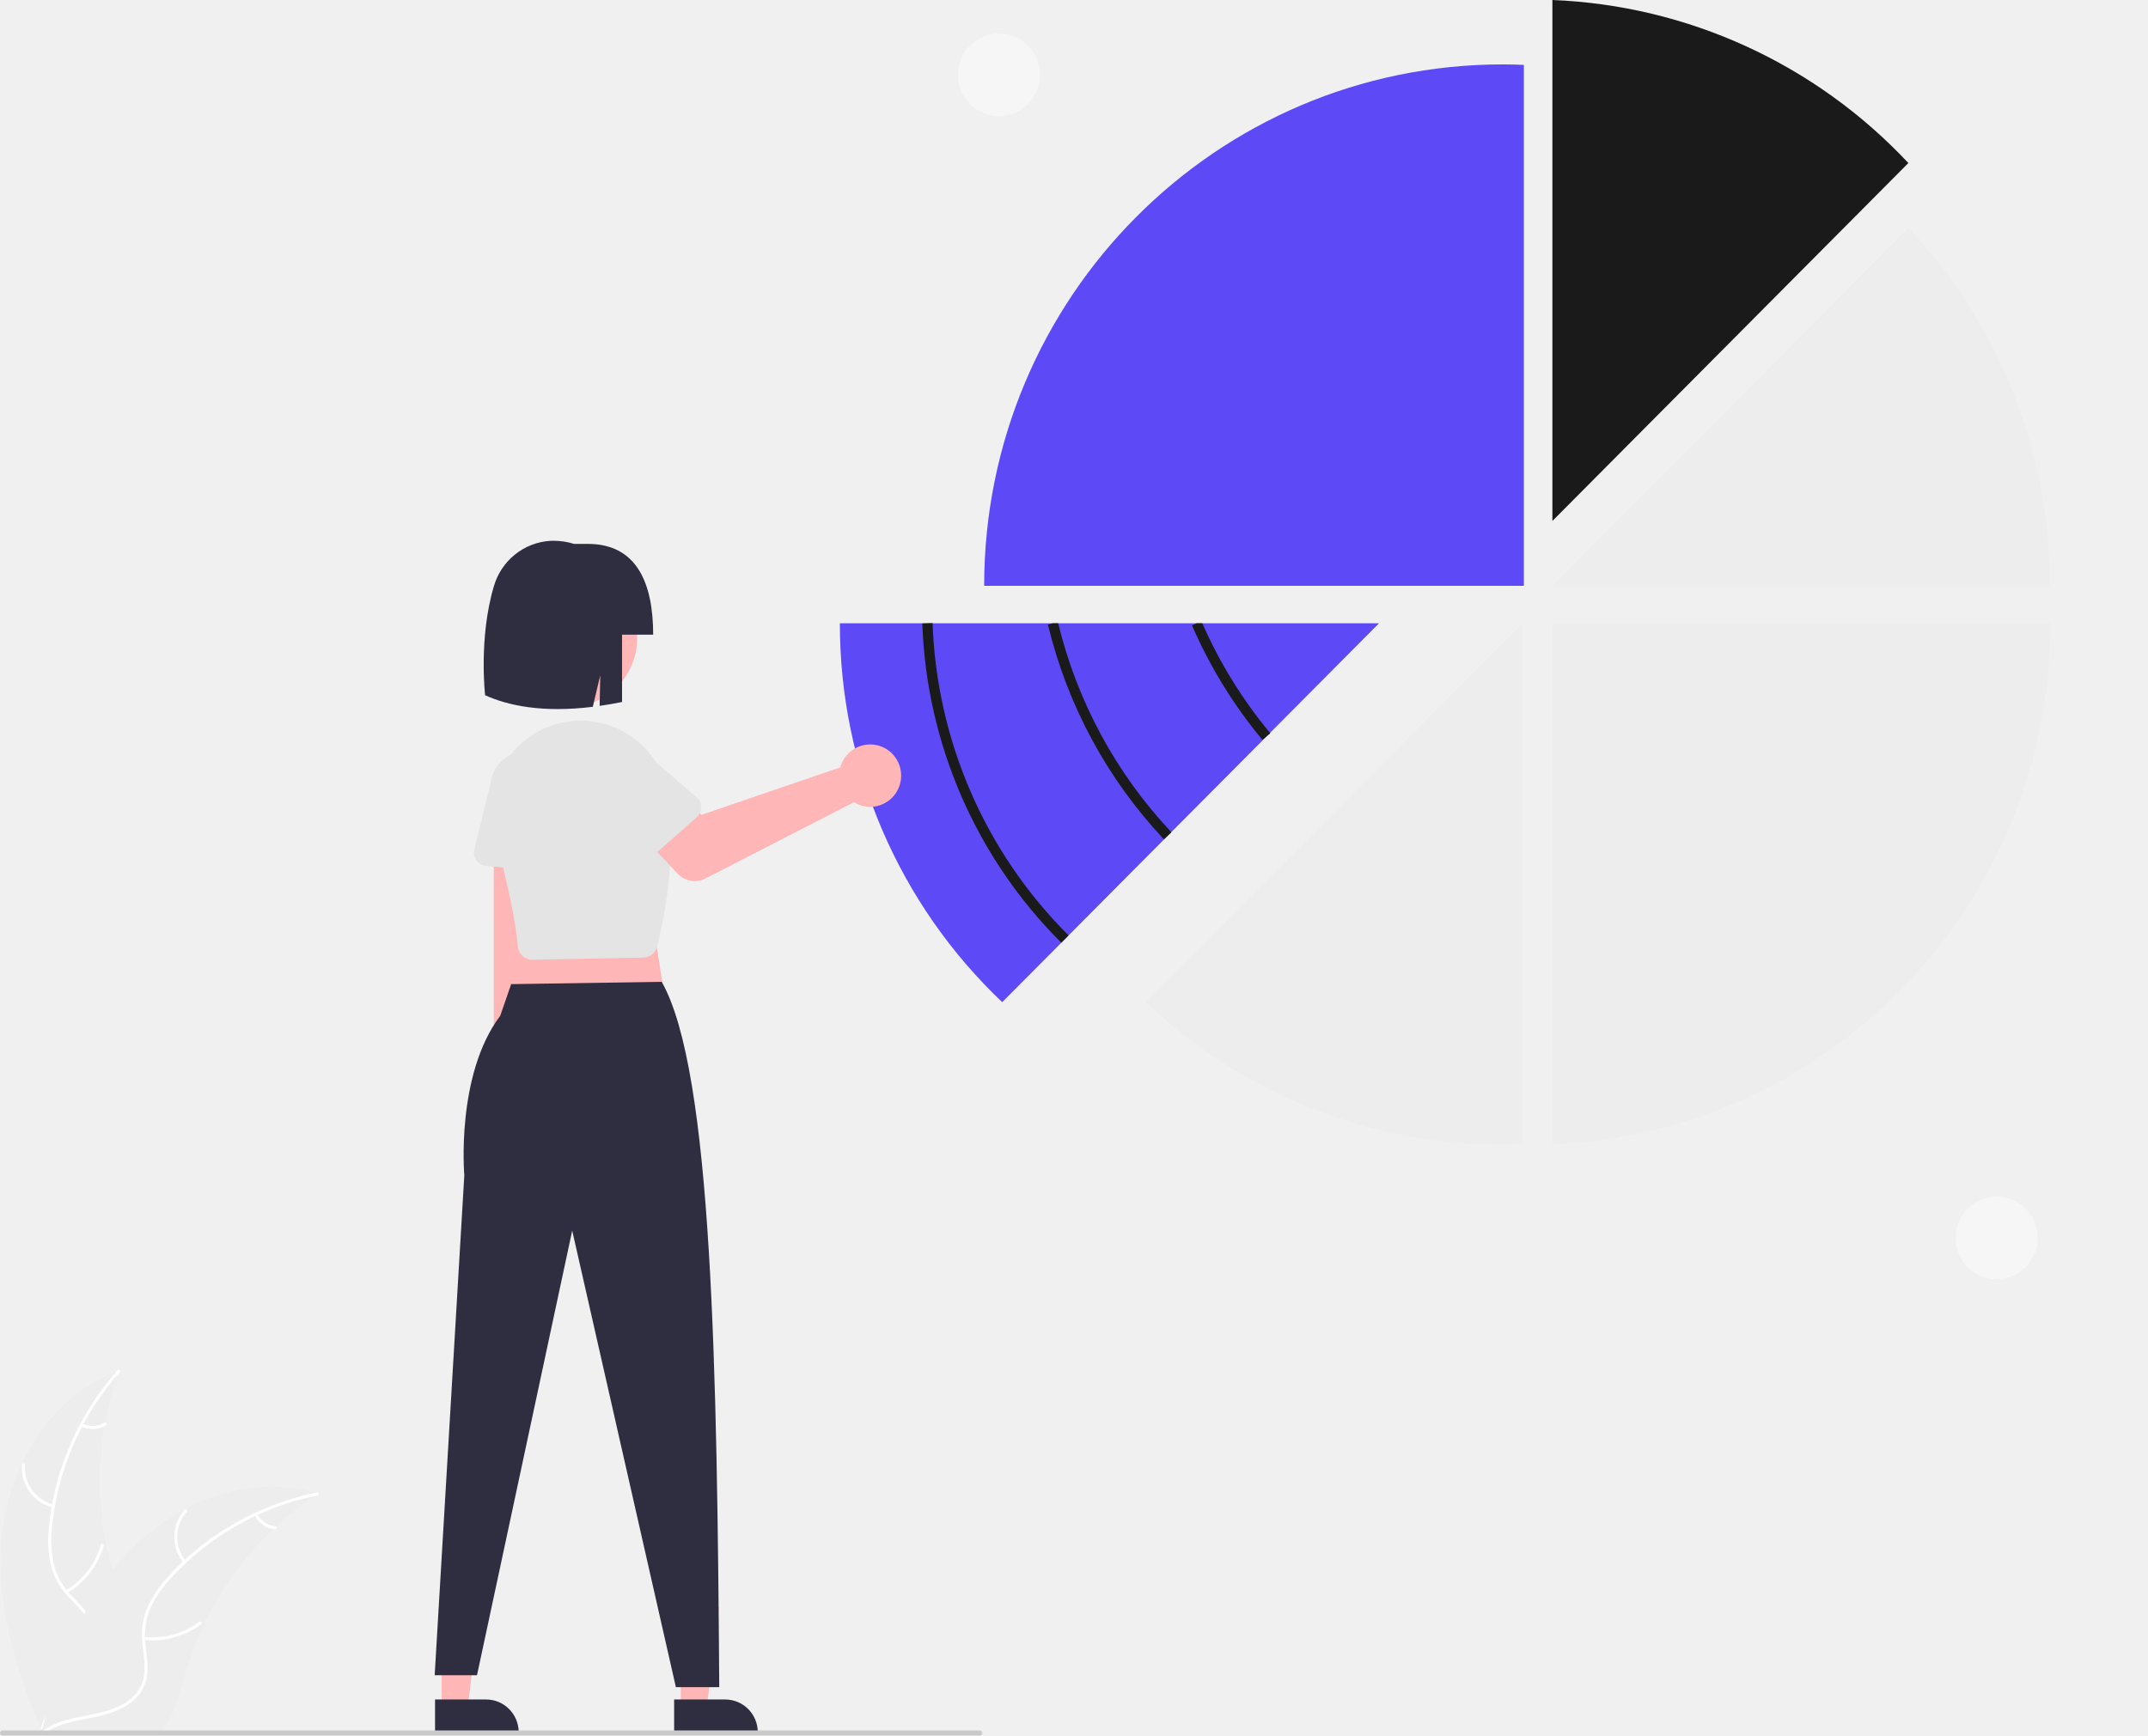
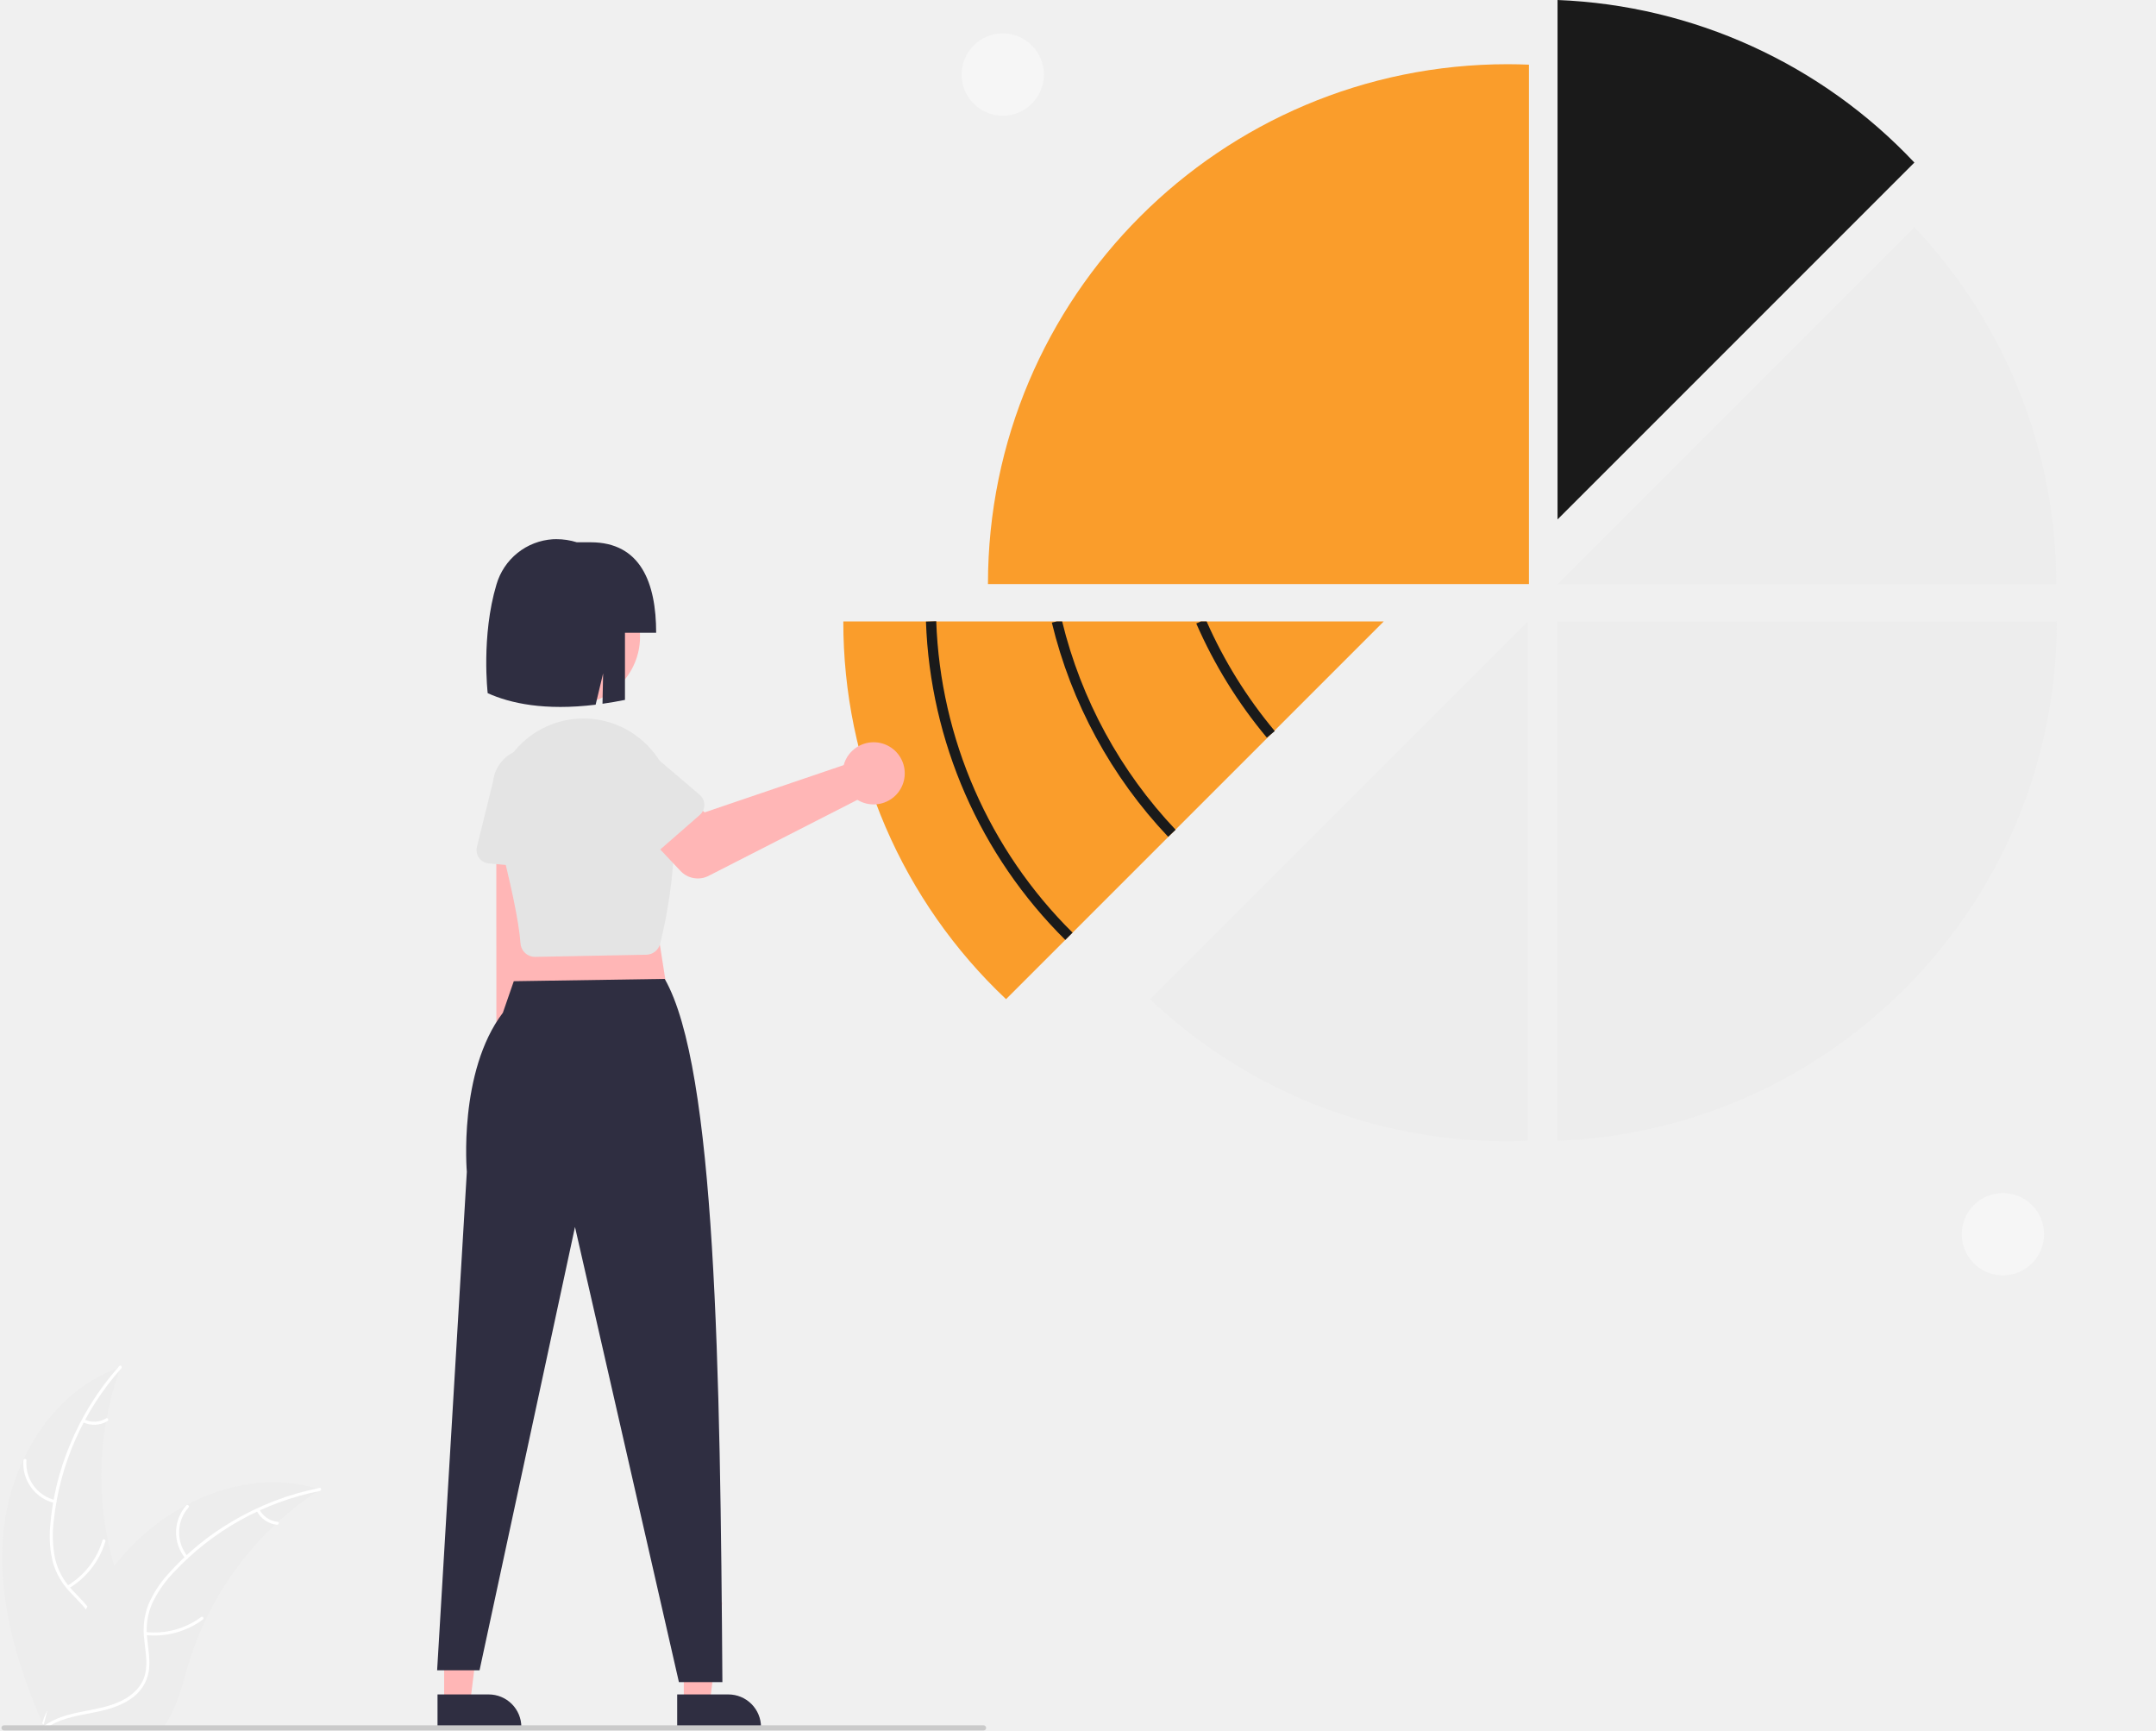
- <svg xmlns="http://www.w3.org/2000/svg" width="146" height="118" viewBox="0 0 146 118" fill="none">
-   <g clip-path="url(#clip0_1755_16709)">
-     <path d="M0.19 104.025C0.769 99.348 3.651 94.739 8.087 93.217C6.337 98.031 6.338 103.313 8.088 108.127C8.769 109.982 9.719 111.972 9.078 113.841C8.679 115.004 7.704 115.894 6.613 116.45C5.522 117.006 4.311 117.271 3.116 117.531L2.881 117.727C0.983 113.417 -0.388 108.703 0.19 104.025Z" fill="#EDEDED" />
-     <path d="M8.131 93.305C5.548 96.216 3.942 99.871 3.542 103.752C3.442 104.586 3.472 105.43 3.633 106.255C3.815 107.053 4.207 107.787 4.767 108.381C5.278 108.946 5.865 109.464 6.231 110.144C6.413 110.495 6.519 110.88 6.543 111.275C6.566 111.67 6.506 112.065 6.367 112.436C6.045 113.367 5.408 114.126 4.76 114.846C4.041 115.646 3.281 116.466 2.976 117.526C2.939 117.655 2.742 117.59 2.779 117.461C3.311 115.616 5.092 114.568 5.942 112.906C6.338 112.13 6.504 111.23 6.133 110.411C5.808 109.696 5.202 109.161 4.68 108.594C4.125 108.022 3.718 107.322 3.494 106.556C3.293 105.742 3.23 104.9 3.309 104.066C3.457 102.184 3.898 100.337 4.616 98.593C5.425 96.598 6.568 94.757 7.994 93.149C8.082 93.05 8.218 93.206 8.131 93.305Z" fill="white" />
-     <path d="M3.598 102.495C2.96 102.339 2.397 101.96 2.011 101.426C1.625 100.891 1.44 100.236 1.49 99.577C1.501 99.444 1.707 99.454 1.697 99.588C1.649 100.201 1.821 100.811 2.182 101.308C2.542 101.805 3.068 102.156 3.663 102.297C3.792 102.328 3.727 102.526 3.598 102.495Z" fill="white" />
-     <path d="M4.47 108.129C5.623 107.437 6.474 106.333 6.853 105.037C6.891 104.909 7.087 104.974 7.05 105.103C6.652 106.45 5.764 107.597 4.563 108.314C4.448 108.383 4.356 108.197 4.47 108.129Z" fill="white" />
-     <path d="M5.617 96.794C5.852 96.906 6.11 96.958 6.369 96.945C6.629 96.932 6.88 96.854 7.102 96.719C7.216 96.649 7.308 96.835 7.195 96.904C6.949 97.052 6.671 97.138 6.385 97.153C6.098 97.169 5.812 97.113 5.552 96.992C5.527 96.982 5.506 96.963 5.494 96.939C5.481 96.915 5.479 96.887 5.487 96.86C5.495 96.834 5.514 96.813 5.538 96.8C5.563 96.788 5.591 96.786 5.617 96.794Z" fill="white" />
-     <path d="M21.607 101.572C21.537 101.617 21.467 101.663 21.398 101.71C20.463 102.328 19.581 103.021 18.758 103.783C18.694 103.84 18.629 103.9 18.566 103.96C16.604 105.816 15.002 108.022 13.84 110.466C13.379 111.439 12.992 112.446 12.683 113.479C12.256 114.904 11.905 116.484 11.06 117.65C10.973 117.772 10.879 117.889 10.777 118H3.136C3.119 117.992 3.101 117.985 3.084 117.976L2.779 117.99C2.791 117.936 2.805 117.879 2.817 117.825C2.824 117.794 2.833 117.762 2.84 117.73C2.845 117.709 2.85 117.688 2.854 117.669C2.856 117.662 2.857 117.655 2.859 117.65C2.863 117.63 2.868 117.613 2.871 117.595C2.948 117.282 3.027 116.968 3.108 116.654C3.108 116.652 3.108 116.652 3.11 116.65C3.736 114.261 4.566 111.902 5.725 109.746C5.76 109.681 5.795 109.614 5.833 109.549C6.361 108.58 6.967 107.656 7.645 106.786C8.017 106.311 8.413 105.855 8.832 105.42C9.915 104.299 11.167 103.356 12.541 102.625C15.282 101.17 18.455 100.612 21.384 101.501C21.459 101.524 21.532 101.547 21.607 101.572Z" fill="#EDEDED" />
-     <path d="M21.59 101.668C17.785 102.428 14.315 104.375 11.672 107.231C11.092 107.836 10.611 108.529 10.246 109.285C9.914 110.032 9.787 110.855 9.878 111.669C9.948 112.429 10.107 113.199 9.992 113.963C9.928 114.353 9.782 114.725 9.564 115.055C9.347 115.385 9.062 115.664 8.729 115.875C7.914 116.423 6.952 116.644 6.003 116.827C4.95 117.03 3.853 117.225 2.974 117.886C2.867 117.967 2.75 117.796 2.856 117.716C4.386 116.564 6.435 116.806 8.108 115.993C8.889 115.614 9.561 114.996 9.754 114.117C9.923 113.349 9.76 112.555 9.682 111.786C9.581 110.994 9.675 110.189 9.955 109.441C10.281 108.669 10.735 107.959 11.298 107.34C12.543 105.927 14 104.72 15.618 103.763C17.458 102.66 19.473 101.881 21.574 101.461C21.704 101.435 21.719 101.643 21.59 101.668Z" fill="white" />
-     <path d="M12.469 106.261C12.053 105.75 11.831 105.107 11.842 104.447C11.854 103.786 12.099 103.151 12.533 102.656C12.621 102.556 12.78 102.689 12.691 102.789C12.286 103.25 12.058 103.841 12.049 104.456C12.039 105.071 12.248 105.67 12.639 106.143C12.724 106.246 12.553 106.364 12.469 106.261Z" fill="white" />
-     <path d="M9.792 111.288C11.127 111.433 12.467 111.067 13.546 110.263C13.653 110.183 13.77 110.354 13.664 110.434C12.54 111.269 11.144 111.647 9.755 111.492C9.623 111.478 9.661 111.273 9.792 111.288Z" fill="white" />
-     <path d="M17.494 102.933C17.614 103.165 17.789 103.362 18.004 103.509C18.219 103.655 18.467 103.746 18.725 103.772C18.857 103.785 18.82 103.99 18.688 103.976C18.403 103.946 18.129 103.846 17.892 103.685C17.654 103.523 17.459 103.306 17.324 103.051C17.309 103.029 17.303 103.001 17.308 102.974C17.313 102.947 17.328 102.923 17.35 102.907C17.372 102.891 17.4 102.885 17.427 102.89C17.454 102.895 17.478 102.911 17.494 102.933Z" fill="white" />
-     <path d="M129.712 11.084C123.401 4.345 114.713 0.365 105.516 0V35.419L129.712 11.084Z" fill="#1A1A1A" />
-     <path d="M129.712 15.494L105.516 39.83H139.331C139.343 30.778 135.9 22.067 129.712 15.494Z" fill="#EDEDED" />
-     <path d="M139.367 42.375C139.368 44.583 139.165 46.786 138.76 48.955C138.729 49.127 138.695 49.297 138.661 49.467C137.897 53.252 136.519 56.885 134.581 60.219C134.478 60.398 134.372 60.577 134.266 60.752V60.754C132.356 63.914 129.968 66.755 127.188 69.175C127.05 69.296 126.912 69.415 126.773 69.532C120.798 74.588 113.317 77.496 105.515 77.794V42.375H139.367Z" fill="#EDEDED" />
-     <path d="M102.095 77.825C102.563 77.825 103.028 77.813 103.492 77.795V42.374L77.879 68.133C84.417 74.368 93.086 77.837 102.095 77.825Z" fill="#EDEDED" />
-     <path d="M102.143 4.379C82.675 4.379 66.894 20.251 66.894 39.83H103.576V4.411C103.1 4.391 102.623 4.379 102.143 4.379Z" fill="#5D49F6" />
-     <path d="M93.733 42.375L86.323 49.828L86.08 50.072L86.075 50.077L79.612 56.575L79.367 56.822L72.385 63.845L72.139 64.092V64.094L68.12 68.133C64.631 64.824 61.852 60.832 59.955 56.402C58.057 51.972 57.081 47.198 57.087 42.375H93.733Z" fill="#5D49F6" />
-     <path d="M36.239 74.64C36.508 74.475 36.739 74.253 36.914 73.989C37.089 73.725 37.205 73.426 37.252 73.112C37.3 72.799 37.279 72.479 37.19 72.174C37.101 71.87 36.947 71.589 36.739 71.35L37.03 55.406L33.556 55.699L33.564 71.243C33.189 71.622 32.966 72.126 32.936 72.659C32.906 73.192 33.072 73.718 33.401 74.136C33.731 74.555 34.202 74.838 34.725 74.93C35.248 75.023 35.787 74.92 36.239 74.64Z" fill="#FFB6B6" />
-     <path d="M37.578 59.308L33.034 58.873C32.904 58.86 32.779 58.82 32.667 58.755C32.555 58.689 32.458 58.6 32.382 58.493C32.307 58.387 32.256 58.265 32.232 58.137C32.207 58.009 32.211 57.877 32.242 57.75L33.333 53.307C33.4 52.642 33.726 52.031 34.241 51.607C34.755 51.184 35.415 50.983 36.076 51.048C36.737 51.114 37.346 51.44 37.768 51.956C38.191 52.472 38.392 53.135 38.329 53.8L38.566 58.356C38.573 58.487 38.551 58.617 38.504 58.739C38.456 58.86 38.382 58.97 38.289 59.06C38.195 59.15 38.083 59.219 37.96 59.262C37.837 59.305 37.707 59.321 37.578 59.308Z" fill="#E4E4E4" />
-     <path d="M30.02 116.123H31.783L32.622 109.283L30.02 109.283L30.02 116.123Z" fill="#FFB6B6" />
-     <path d="M29.57 115.544L33.043 115.544C33.629 115.544 34.192 115.778 34.607 116.196C35.022 116.613 35.255 117.179 35.255 117.769V117.842L29.57 117.842L29.57 115.544Z" fill="#2F2E41" />
-     <path d="M46.271 116.123H48.034L48.873 109.283L46.27 109.283L46.271 116.123Z" fill="#FFB6B6" />
-     <path d="M45.821 115.544L49.293 115.544C49.88 115.544 50.443 115.778 50.858 116.196C51.273 116.613 51.506 117.179 51.506 117.769V117.842L45.821 117.842L45.821 115.544Z" fill="#2F2E41" />
-     <path d="M44.142 61.176L45.292 68.552L34.363 68.697L35.801 61.61L44.142 61.176Z" fill="#FFB6B6" />
-     <path d="M44.975 66.751C48.443 72.827 48.739 93.428 48.888 114.706H45.94L38.893 83.667L32.422 113.896H29.545L31.559 79.906C31.559 79.906 30.965 73.084 34.003 69.058L34.743 66.909L44.975 66.751Z" fill="#2F2E41" />
-     <path d="M36.176 65.249C36.112 65.249 36.048 65.243 35.986 65.23C35.776 65.188 35.585 65.078 35.442 64.916C35.3 64.754 35.215 64.55 35.199 64.335C35.09 62.846 34.555 60.255 33.606 56.633C33.286 55.402 33.357 54.101 33.809 52.912C34.261 51.724 35.072 50.707 36.127 50.005C37.182 49.303 38.43 48.951 39.694 48.998C40.958 49.045 42.176 49.489 43.177 50.267C43.818 50.761 44.353 51.38 44.75 52.087C45.147 52.794 45.397 53.575 45.486 54.382C45.957 58.557 45.068 62.748 44.664 64.356C44.611 64.566 44.491 64.753 44.323 64.888C44.154 65.023 43.946 65.098 43.731 65.103L36.197 65.249C36.19 65.249 36.183 65.249 36.176 65.249Z" fill="#E4E4E4" />
-     <path d="M57.225 51.857C57.179 51.959 57.142 52.065 57.113 52.173L47.683 55.396L45.861 53.795L43.099 56.245L46.051 59.395C46.289 59.649 46.603 59.819 46.946 59.878C47.289 59.938 47.641 59.884 47.951 59.725L58.042 54.541C58.407 54.766 58.831 54.874 59.259 54.851C59.686 54.827 60.097 54.674 60.435 54.41C60.774 54.146 61.024 53.785 61.154 53.375C61.283 52.965 61.285 52.524 61.16 52.113C61.035 51.701 60.788 51.337 60.452 51.07C60.116 50.803 59.707 50.645 59.28 50.618C58.853 50.59 58.427 50.694 58.06 50.915C57.693 51.137 57.402 51.465 57.225 51.857Z" fill="#FFB6B6" />
-     <path d="M47.354 55.572L43.916 58.592C43.819 58.678 43.703 58.741 43.579 58.779C43.455 58.816 43.324 58.825 43.195 58.807C43.066 58.789 42.943 58.743 42.834 58.672C42.724 58.602 42.632 58.508 42.561 58.398L40.102 54.547C39.668 54.041 39.451 53.383 39.499 52.716C39.546 52.05 39.855 51.429 40.357 50.991C40.858 50.553 41.512 50.333 42.175 50.379C42.838 50.425 43.456 50.734 43.893 51.237L47.346 54.196C47.445 54.28 47.524 54.385 47.579 54.504C47.634 54.622 47.663 54.751 47.663 54.882C47.664 55.012 47.637 55.142 47.584 55.261C47.53 55.38 47.452 55.486 47.354 55.572Z" fill="#E4E4E4" />
-     <path d="M42.737 45.64C43.961 43.388 43.138 40.564 40.898 39.333C38.659 38.102 35.851 38.929 34.627 41.182C33.403 43.434 34.226 46.258 36.465 47.489C38.705 48.72 41.512 47.893 42.737 45.64Z" fill="#FFB6B6" />
-     <path d="M39.954 36.978H39.017C38.567 36.837 38.098 36.765 37.627 36.766C37.549 36.766 37.472 36.767 37.395 36.771C36.519 36.827 35.681 37.153 34.997 37.705C34.312 38.258 33.813 39.009 33.569 39.857C32.521 43.374 32.973 47.267 32.973 47.267C34.503 47.962 36.84 48.477 40.292 48.054L40.8 45.914L40.758 47.99C41.244 47.922 41.752 47.834 42.281 47.726V43.148H44.396C44.396 39.74 43.343 36.978 39.954 36.978Z" fill="#2F2E41" />
-     <path d="M135.714 86.966C137.255 86.966 138.504 85.71 138.504 84.161C138.504 82.612 137.255 81.356 135.714 81.356C134.174 81.356 132.925 82.612 132.925 84.161C132.925 85.71 134.174 86.966 135.714 86.966Z" fill="#F6F6F6" />
-     <path d="M67.899 7.89C69.44 7.89 70.688 6.634 70.688 5.085C70.688 3.535 69.44 2.279 67.899 2.279C66.359 2.279 65.11 3.535 65.11 5.085C65.11 6.634 66.359 7.89 67.899 7.89Z" fill="#F6F6F6" />
-     <path d="M66.769 117.825C66.769 117.848 66.765 117.871 66.756 117.892C66.748 117.913 66.735 117.933 66.719 117.949C66.702 117.965 66.683 117.978 66.662 117.987C66.641 117.996 66.618 118 66.595 118H0.174C0.128 118 0.084 117.982 0.051 117.949C0.018 117.916 0 117.871 0 117.825C0 117.778 0.018 117.734 0.051 117.701C0.084 117.668 0.128 117.649 0.174 117.649H66.595C66.618 117.649 66.641 117.654 66.662 117.663C66.683 117.671 66.702 117.684 66.719 117.701C66.735 117.717 66.748 117.736 66.756 117.758C66.765 117.779 66.769 117.802 66.769 117.825Z" fill="#CACACA" />
-     <path d="M72.139 64.093C66.355 58.333 62.976 50.569 62.69 42.388L63.387 42.362C63.667 50.366 66.973 57.961 72.63 63.596L72.139 64.093Z" fill="#1A1A1A" />
-     <path d="M79.62 56.582L79.114 57.063C75.261 52.971 72.542 47.935 71.227 42.457L71.566 42.375H71.925C73.218 47.7 75.867 52.594 79.613 56.575L79.62 56.582Z" fill="#1A1A1A" />
-     <path d="M86.342 49.853L86.08 50.072L86.075 50.077L85.806 50.302C83.85 47.949 82.238 45.327 81.019 42.515L81.338 42.375H81.72C82.901 45.063 84.45 47.572 86.323 49.828C86.328 49.837 86.335 49.845 86.342 49.853Z" fill="#1A1A1A" />
+ <svg xmlns="http://www.w3.org/2000/svg" width="157" height="126" viewBox="0 0 157 126" fill="none">
+   <g clip-path="url(#clip0_8375_60797)">
+     <path d="M0.307 111.078C0.929 106.083 4.024 101.162 8.787 99.536C6.909 104.677 6.909 110.317 8.789 115.458C9.521 117.438 10.541 119.563 9.852 121.559C9.424 122.801 8.376 123.75 7.205 124.344C6.033 124.938 4.733 125.222 3.449 125.499L3.196 125.708C1.158 121.106 -0.314 116.072 0.307 111.078Z" fill="#EDEDED" />
+     <path d="M8.835 99.631C6.061 102.739 4.337 106.642 3.907 110.786C3.799 111.676 3.832 112.578 4.004 113.459C4.2 114.311 4.621 115.095 5.222 115.729C5.771 116.332 6.402 116.885 6.795 117.611C6.99 117.986 7.104 118.397 7.129 118.819C7.155 119.241 7.09 119.663 6.941 120.058C6.594 121.053 5.911 121.863 5.215 122.633C4.443 123.487 3.627 124.362 3.299 125.494C3.259 125.631 3.048 125.562 3.088 125.425C3.659 123.454 5.572 122.335 6.484 120.561C6.91 119.732 7.088 118.771 6.689 117.897C6.34 117.133 5.69 116.562 5.129 115.956C4.533 115.345 4.096 114.598 3.856 113.78C3.639 112.911 3.571 112.012 3.656 111.121C3.815 109.111 4.289 107.139 5.061 105.277C5.929 103.147 7.156 101.181 8.688 99.464C8.783 99.358 8.929 99.525 8.835 99.631Z" fill="white" />
+     <path d="M3.967 109.443C3.281 109.277 2.678 108.872 2.263 108.302C1.848 107.731 1.65 107.032 1.703 106.328C1.715 106.186 1.936 106.197 1.925 106.339C1.874 106.994 2.059 107.646 2.446 108.176C2.833 108.707 3.397 109.082 4.037 109.233C4.175 109.266 4.105 109.476 3.967 109.443Z" fill="white" />
+     <path d="M4.903 115.46C6.141 114.721 7.055 113.542 7.463 112.159C7.503 112.022 7.714 112.092 7.674 112.229C7.247 113.667 6.293 114.892 5.003 115.658C4.88 115.731 4.781 115.533 4.903 115.46Z" fill="white" />
+     <path d="M6.135 103.357C6.387 103.477 6.665 103.532 6.943 103.518C7.221 103.504 7.492 103.421 7.73 103.276C7.852 103.202 7.951 103.4 7.83 103.474C7.566 103.633 7.267 103.724 6.96 103.74C6.652 103.757 6.345 103.697 6.066 103.568C6.038 103.558 6.016 103.538 6.003 103.512C5.99 103.486 5.987 103.455 5.995 103.428C6.004 103.4 6.024 103.377 6.051 103.363C6.077 103.35 6.107 103.348 6.135 103.357Z" fill="white" />
+     <path d="M23.307 108.457C23.232 108.506 23.157 108.555 23.082 108.605C22.079 109.265 21.131 110.005 20.248 110.818C20.179 110.88 20.109 110.944 20.042 111.007C17.935 112.989 16.214 115.345 14.966 117.955C14.471 118.994 14.056 120.069 13.723 121.172C13.264 122.694 12.888 124.381 11.98 125.626C11.887 125.757 11.786 125.882 11.677 126H3.471C3.452 125.991 3.434 125.983 3.415 125.974L3.087 125.989C3.1 125.931 3.115 125.871 3.128 125.813C3.136 125.779 3.145 125.745 3.153 125.712C3.158 125.689 3.164 125.667 3.168 125.646C3.17 125.639 3.171 125.631 3.173 125.626C3.177 125.605 3.183 125.586 3.187 125.568C3.269 125.232 3.354 124.897 3.441 124.562C3.441 124.56 3.441 124.56 3.443 124.558C4.115 122.007 5.006 119.488 6.251 117.186C6.289 117.116 6.326 117.045 6.367 116.976C6.934 115.941 7.585 114.954 8.313 114.025C8.713 113.518 9.138 113.031 9.588 112.567C10.751 111.369 12.095 110.362 13.572 109.583C16.515 108.029 19.922 107.433 23.067 108.382C23.148 108.407 23.227 108.431 23.307 108.457Z" fill="#EDEDED" />
+     <path d="M23.289 108.562C19.203 109.373 15.476 111.452 12.638 114.502C12.016 115.147 11.499 115.887 11.107 116.694C10.75 117.492 10.614 118.371 10.712 119.24C10.787 120.052 10.958 120.874 10.834 121.69C10.765 122.106 10.608 122.504 10.374 122.856C10.14 123.208 9.835 123.506 9.478 123.732C8.602 124.317 7.569 124.553 6.55 124.748C5.419 124.965 4.241 125.172 3.297 125.879C3.182 125.965 3.056 125.782 3.17 125.697C4.813 124.467 7.014 124.725 8.81 123.858C9.649 123.453 10.37 122.793 10.578 121.854C10.76 121.034 10.584 120.187 10.501 119.365C10.393 118.519 10.494 117.659 10.794 116.861C11.144 116.037 11.632 115.279 12.236 114.618C13.573 113.109 15.138 111.82 16.876 110.798C18.852 109.62 21.015 108.789 23.272 108.34C23.411 108.313 23.427 108.534 23.289 108.562Z" fill="white" />
+     <path d="M13.494 113.466C13.047 112.92 12.808 112.233 12.821 111.528C12.833 110.823 13.096 110.145 13.562 109.616C13.657 109.509 13.827 109.651 13.732 109.758C13.297 110.25 13.053 110.882 13.043 111.538C13.032 112.195 13.257 112.834 13.676 113.339C13.767 113.449 13.585 113.575 13.494 113.466Z" fill="white" />
+     <path d="M10.619 118.834C12.053 118.989 13.492 118.598 14.65 117.739C14.765 117.654 14.891 117.836 14.777 117.921C13.57 118.813 12.071 119.217 10.58 119.052C10.438 119.036 10.478 118.818 10.619 118.834Z" fill="white" />
+     <path d="M18.89 109.912C19.019 110.159 19.207 110.37 19.438 110.526C19.669 110.683 19.935 110.779 20.212 110.807C20.355 110.821 20.314 111.039 20.173 111.026C19.866 110.993 19.573 110.886 19.317 110.714C19.062 110.542 18.852 110.31 18.707 110.038C18.692 110.013 18.686 109.984 18.691 109.955C18.696 109.926 18.712 109.901 18.735 109.884C18.76 109.867 18.789 109.861 18.818 109.866C18.847 109.871 18.873 109.887 18.89 109.912Z" fill="white" />
+     <path d="M139.405 11.836C132.627 4.64 123.297 0.39 113.42 0V37.821L139.405 11.836Z" fill="#1A1A1A" />
+     <path d="M139.405 16.545L113.42 42.53H149.735C149.747 32.865 146.05 23.563 139.405 16.545Z" fill="#EDEDED" />
+     <path d="M149.773 45.248C149.775 47.605 149.557 49.957 149.122 52.274C149.088 52.458 149.053 52.639 149.015 52.821C148.195 56.862 146.715 60.741 144.634 64.301C144.524 64.492 144.409 64.683 144.295 64.87V64.872C142.244 68.247 139.68 71.281 136.694 73.865C136.546 73.994 136.398 74.121 136.248 74.246C129.832 79.645 121.798 82.749 113.419 83.068V45.248H149.773Z" fill="#EDEDED" />
+     <path d="M109.746 83.101C110.248 83.101 110.748 83.088 111.246 83.069V45.247L83.74 72.753C90.761 79.409 100.071 83.114 109.746 83.101Z" fill="#EDEDED" />
+     <path d="M109.797 4.675C88.891 4.675 71.943 21.623 71.943 42.53H111.337V4.709C110.826 4.689 110.313 4.675 109.797 4.675Z" fill="#FA9D2B" />
+     <path d="M100.766 45.248L92.808 53.206L92.547 53.467L92.542 53.472L85.601 60.411L85.337 60.675L77.839 68.173L77.575 68.437V68.439L73.26 72.752C69.513 69.219 66.528 64.956 64.49 60.225C62.453 55.495 61.404 50.398 61.41 45.248H100.766Z" fill="#FA9D2B" />
+     <path d="M39.021 79.7C39.31 79.524 39.558 79.287 39.746 79.005C39.934 78.723 40.058 78.404 40.109 78.069C40.161 77.734 40.138 77.392 40.043 77.067C39.947 76.742 39.782 76.442 39.558 76.188L39.87 59.162L36.139 59.475L36.148 76.073C35.746 76.477 35.506 77.015 35.474 77.584C35.442 78.154 35.62 78.715 35.974 79.162C36.328 79.609 36.834 79.911 37.395 80.01C37.957 80.109 38.535 79.999 39.021 79.7Z" fill="#FFB6B6" />
+     <path d="M40.459 63.33L35.579 62.864C35.44 62.851 35.306 62.808 35.185 62.738C35.064 62.669 34.96 62.574 34.879 62.46C34.799 62.346 34.743 62.216 34.718 62.079C34.691 61.942 34.695 61.801 34.729 61.666L35.901 56.921C35.972 56.211 36.323 55.559 36.875 55.106C37.427 54.654 38.136 54.44 38.846 54.51C39.556 54.58 40.21 54.928 40.663 55.479C41.117 56.03 41.334 56.738 41.266 57.449L41.52 62.313C41.527 62.453 41.505 62.592 41.453 62.721C41.402 62.851 41.323 62.968 41.222 63.065C41.121 63.161 41.001 63.235 40.869 63.28C40.738 63.326 40.598 63.343 40.459 63.33Z" fill="#E4E4E4" />
+     <path d="M32.343 123.995H34.236L35.137 116.692L32.342 116.692L32.343 123.995Z" fill="#FFB6B6" />
+     <path d="M31.86 123.377L35.588 123.377C36.219 123.377 36.823 123.628 37.269 124.073C37.715 124.519 37.965 125.123 37.965 125.753V125.831L31.86 125.831L31.86 123.377Z" fill="#2F2E41" />
+     <path d="M49.794 123.995H51.688L52.589 116.692L49.794 116.692L49.794 123.995Z" fill="#FFB6B6" />
+     <path d="M49.312 123.377L53.04 123.377C53.671 123.377 54.275 123.628 54.721 124.073C55.166 124.519 55.417 125.123 55.417 125.753V125.831L49.312 125.831L49.312 123.377Z" fill="#2F2E41" />
+     <path d="M47.508 65.323L48.744 73.2L37.006 73.354L38.551 65.786L47.508 65.323Z" fill="#FFB6B6" />
+     <path d="M48.403 71.276C52.128 77.764 52.446 99.762 52.605 122.482H49.439L41.871 89.339L34.921 121.617H31.832L33.995 85.323C33.995 85.323 33.357 78.039 36.62 73.74L37.414 71.445L48.403 71.276Z" fill="#2F2E41" />
+     <path d="M38.953 69.673C38.885 69.673 38.817 69.666 38.749 69.653C38.523 69.608 38.318 69.49 38.166 69.317C38.013 69.144 37.921 68.927 37.904 68.697C37.788 67.107 37.212 64.34 36.194 60.472C35.85 59.158 35.926 57.769 36.412 56.5C36.897 55.231 37.768 54.145 38.901 53.396C40.034 52.646 41.374 52.27 42.732 52.321C44.089 52.371 45.397 52.844 46.472 53.675C47.161 54.203 47.735 54.864 48.161 55.619C48.587 56.374 48.856 57.208 48.951 58.069C49.458 62.527 48.503 67.003 48.07 68.72C48.013 68.944 47.884 69.143 47.703 69.287C47.522 69.431 47.298 69.512 47.067 69.517L38.976 69.673C38.968 69.673 38.961 69.673 38.953 69.673Z" fill="#E4E4E4" />
+     <path d="M61.558 55.373C61.51 55.482 61.47 55.595 61.439 55.71L51.311 59.152L49.354 57.442L46.388 60.058L49.558 63.421C49.815 63.693 50.152 63.874 50.52 63.938C50.888 64.002 51.266 63.944 51.599 63.775L62.436 58.239C62.828 58.479 63.284 58.595 63.743 58.57C64.202 58.545 64.643 58.38 65.006 58.099C65.37 57.818 65.639 57.432 65.778 56.994C65.917 56.556 65.919 56.085 65.785 55.646C65.65 55.206 65.385 54.818 65.024 54.533C64.663 54.248 64.225 54.079 63.766 54.05C63.307 54.02 62.85 54.131 62.456 54.367C62.061 54.604 61.748 54.955 61.558 55.373Z" fill="#FFB6B6" />
+     <path d="M50.958 59.34L47.266 62.564C47.161 62.656 47.038 62.724 46.904 62.764C46.77 62.803 46.629 62.814 46.491 62.794C46.353 62.775 46.221 62.726 46.104 62.65C45.986 62.575 45.886 62.475 45.811 62.358L43.17 58.246C42.704 57.706 42.471 57.003 42.522 56.291C42.573 55.579 42.904 54.916 43.443 54.449C43.982 53.981 44.684 53.746 45.396 53.795C46.108 53.844 46.772 54.174 47.241 54.711L50.949 57.87C51.055 57.961 51.141 58.073 51.2 58.199C51.258 58.326 51.289 58.463 51.29 58.603C51.291 58.742 51.262 58.88 51.205 59.008C51.147 59.135 51.063 59.248 50.958 59.34Z" fill="#E4E4E4" />
+     <path d="M45.999 48.735C47.314 46.33 46.43 43.314 44.025 41.999C41.62 40.685 38.604 41.569 37.29 43.974C35.975 46.379 36.859 49.394 39.264 50.709C41.669 52.024 44.684 51.14 45.999 48.735Z" fill="#FFB6B6" />
+     <path d="M43.011 39.485H42.004C41.521 39.334 41.018 39.257 40.512 39.258C40.428 39.258 40.346 39.26 40.263 39.264C39.322 39.323 38.422 39.671 37.687 40.261C36.951 40.851 36.416 41.653 36.153 42.559C35.028 46.315 35.514 50.471 35.514 50.471C37.157 51.214 39.667 51.763 43.374 51.311L43.919 49.026L43.874 51.243C44.396 51.17 44.942 51.077 45.51 50.962V46.073H47.781C47.781 42.434 46.65 39.485 43.011 39.485Z" fill="#2F2E41" />
+     <path d="M145.851 92.862C147.505 92.862 148.847 91.521 148.847 89.866C148.847 88.212 147.505 86.871 145.851 86.871C144.197 86.871 142.855 88.212 142.855 89.866C142.855 91.521 144.197 92.862 145.851 92.862Z" fill="#F6F6F6" />
+     <path d="M73.022 8.425C74.676 8.425 76.017 7.084 76.017 5.429C76.017 3.775 74.676 2.434 73.022 2.434C71.368 2.434 70.026 3.775 70.026 5.429C70.026 7.084 71.368 8.425 73.022 8.425Z" fill="#F6F6F6" />
+     <path d="M71.809 125.813C71.809 125.837 71.804 125.862 71.795 125.885C71.785 125.907 71.772 125.928 71.754 125.945C71.737 125.963 71.716 125.977 71.693 125.986C71.671 125.995 71.646 126 71.621 126H0.29C0.24 126 0.193 125.98 0.158 125.945C0.123 125.91 0.103 125.862 0.103 125.813C0.103 125.763 0.123 125.715 0.158 125.68C0.193 125.645 0.24 125.626 0.29 125.626H71.621C71.646 125.625 71.671 125.63 71.693 125.64C71.716 125.649 71.737 125.663 71.754 125.68C71.772 125.698 71.785 125.718 71.795 125.741C71.804 125.764 71.809 125.788 71.809 125.813Z" fill="#CACACA" />
+     <path d="M77.575 68.438C71.364 62.287 67.735 53.997 67.428 45.261L68.177 45.234C68.477 53.781 72.027 61.89 78.103 67.907L77.575 68.438Z" fill="#1A1A1A" />
+     <path d="M85.609 60.418L85.066 60.931C80.929 56.562 78.008 51.185 76.596 45.336L76.96 45.248H77.345C78.734 50.933 81.579 56.159 85.602 60.411L85.609 60.418Z" fill="#1A1A1A" />
+     <path d="M92.828 53.233L92.547 53.467L92.541 53.472L92.253 53.712C90.153 51.199 88.421 48.4 87.112 45.397L87.455 45.248H87.865C89.133 48.118 90.797 50.797 92.808 53.206C92.814 53.216 92.821 53.224 92.828 53.233Z" fill="#1A1A1A" />
  </g>
  <defs>
-     <clipPath id="clip0_1755_16709">
-       <rect width="146" height="118" fill="white" />
+     <clipPath id="clip0_8375_60797">
+       <rect width="156.794" height="126" fill="white" transform="translate(0.102905)" />
    </clipPath>
  </defs>
</svg>
